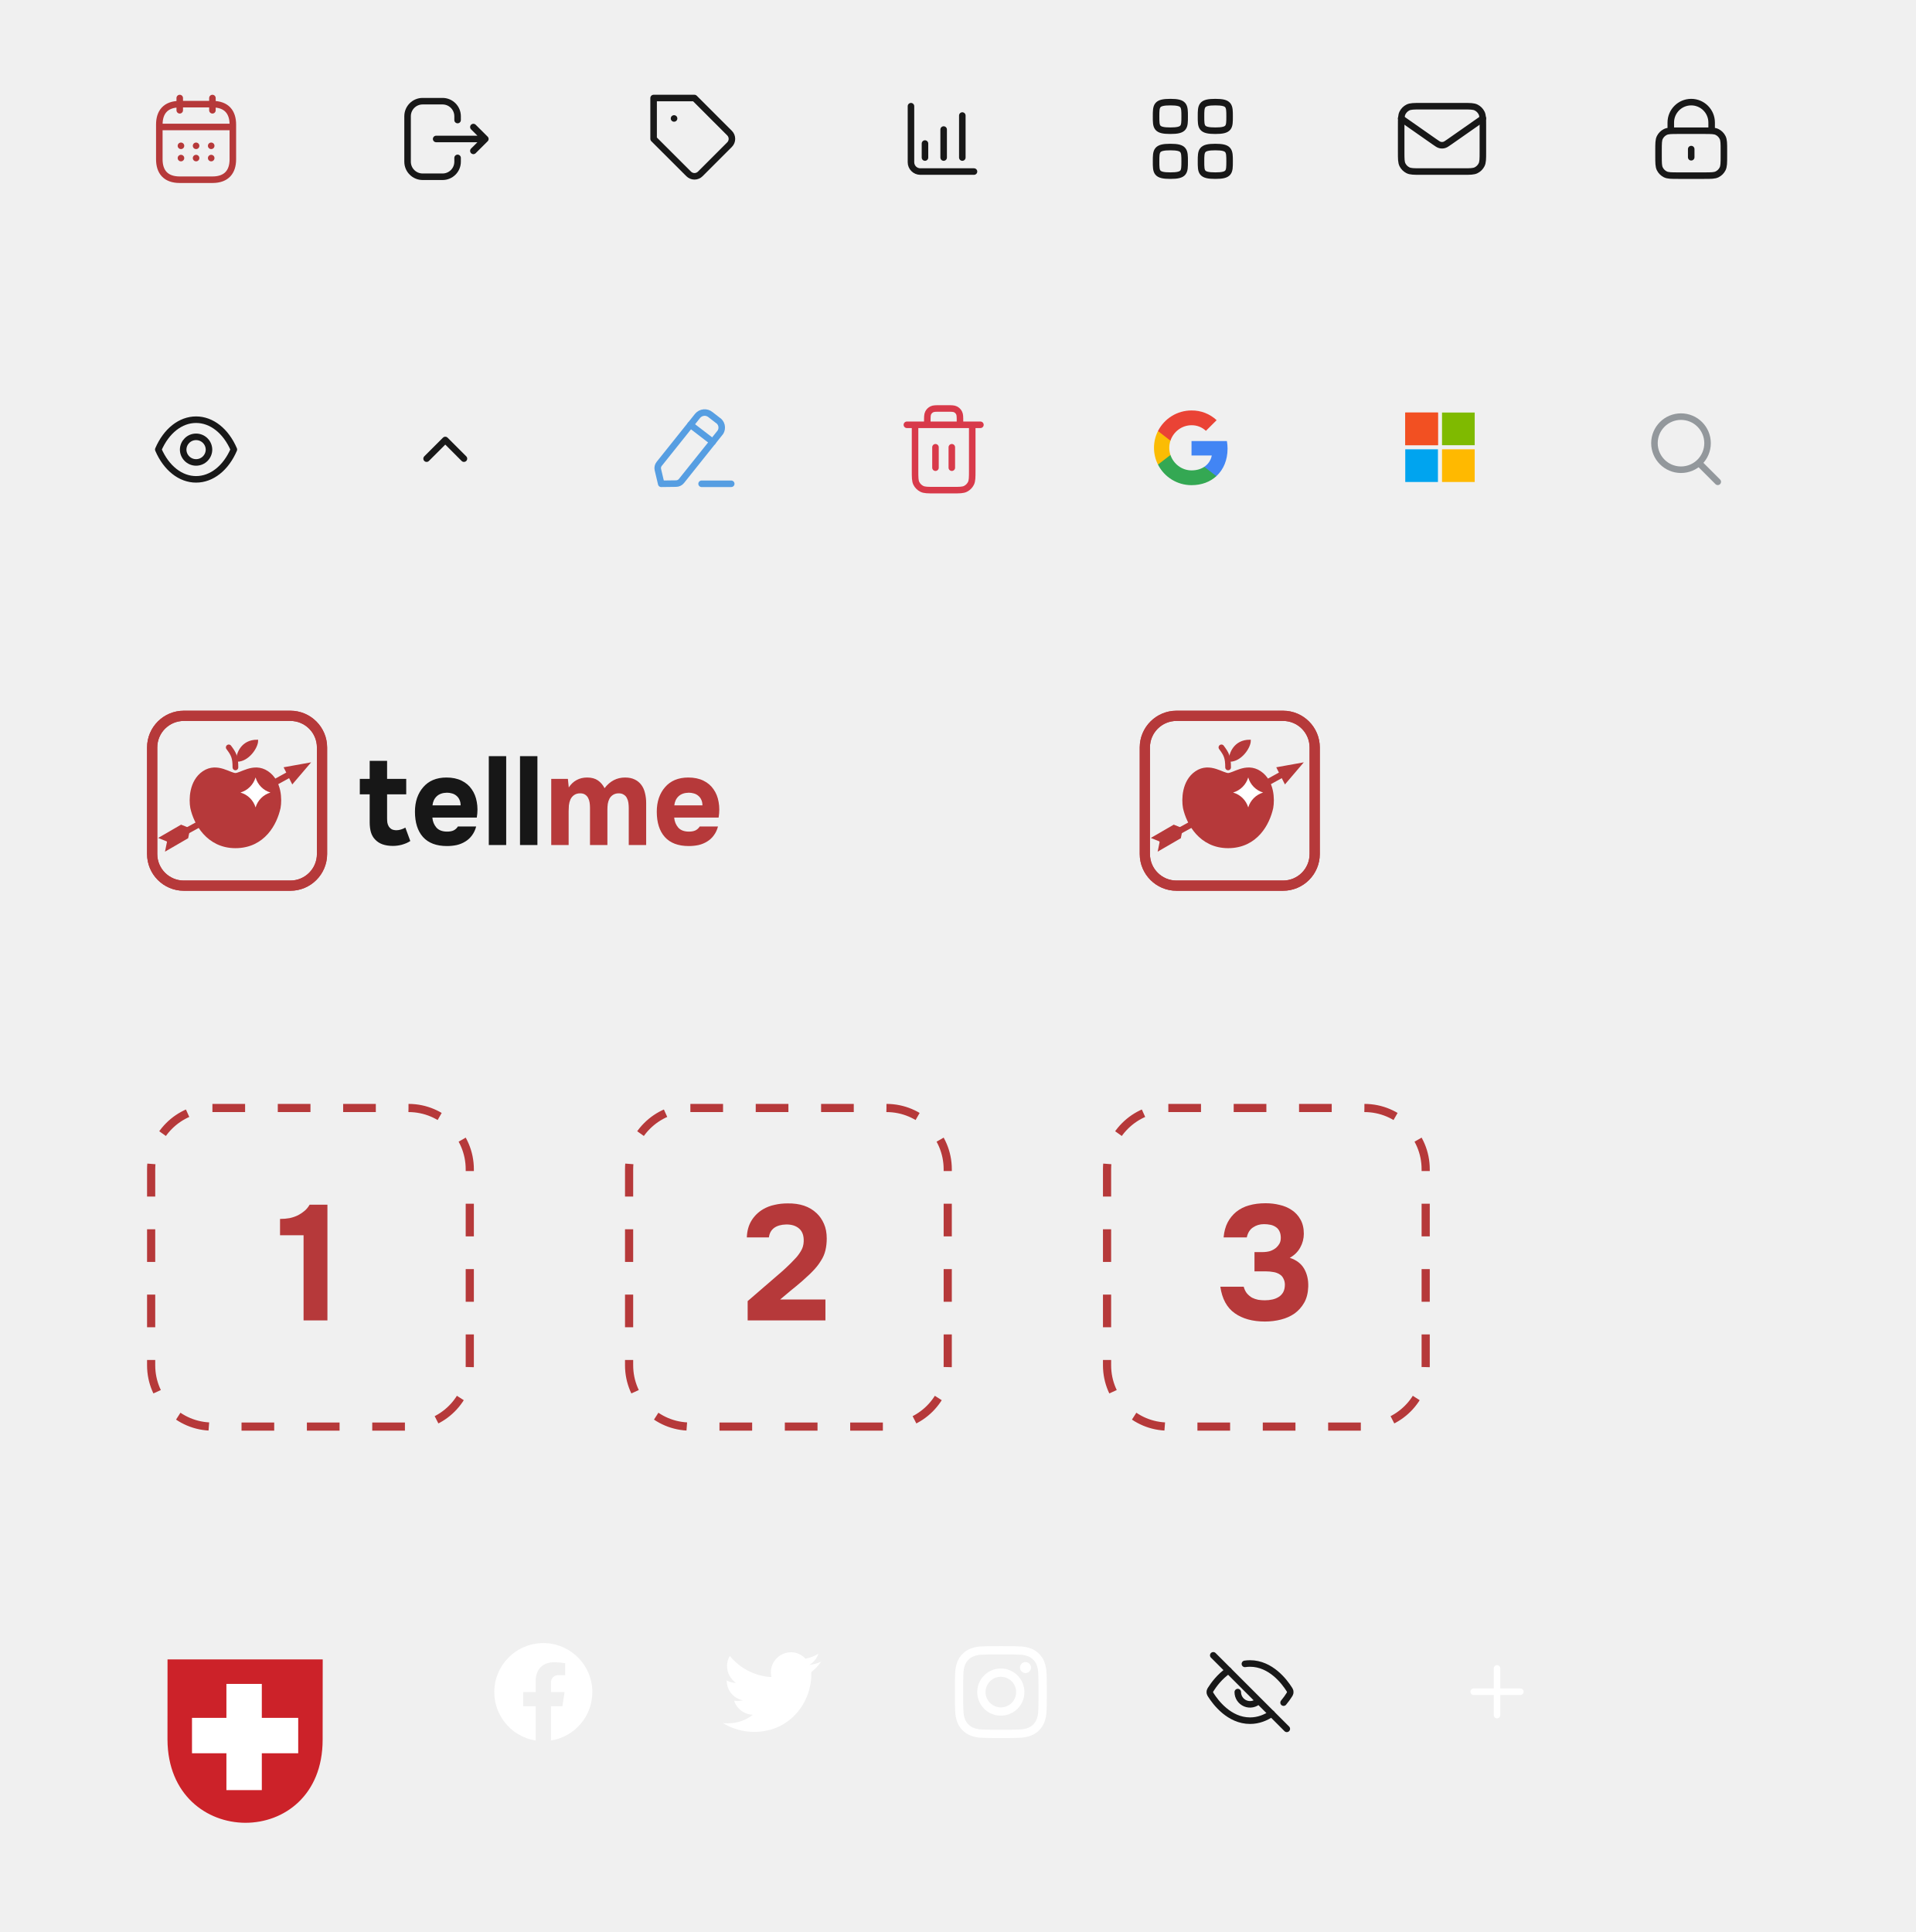
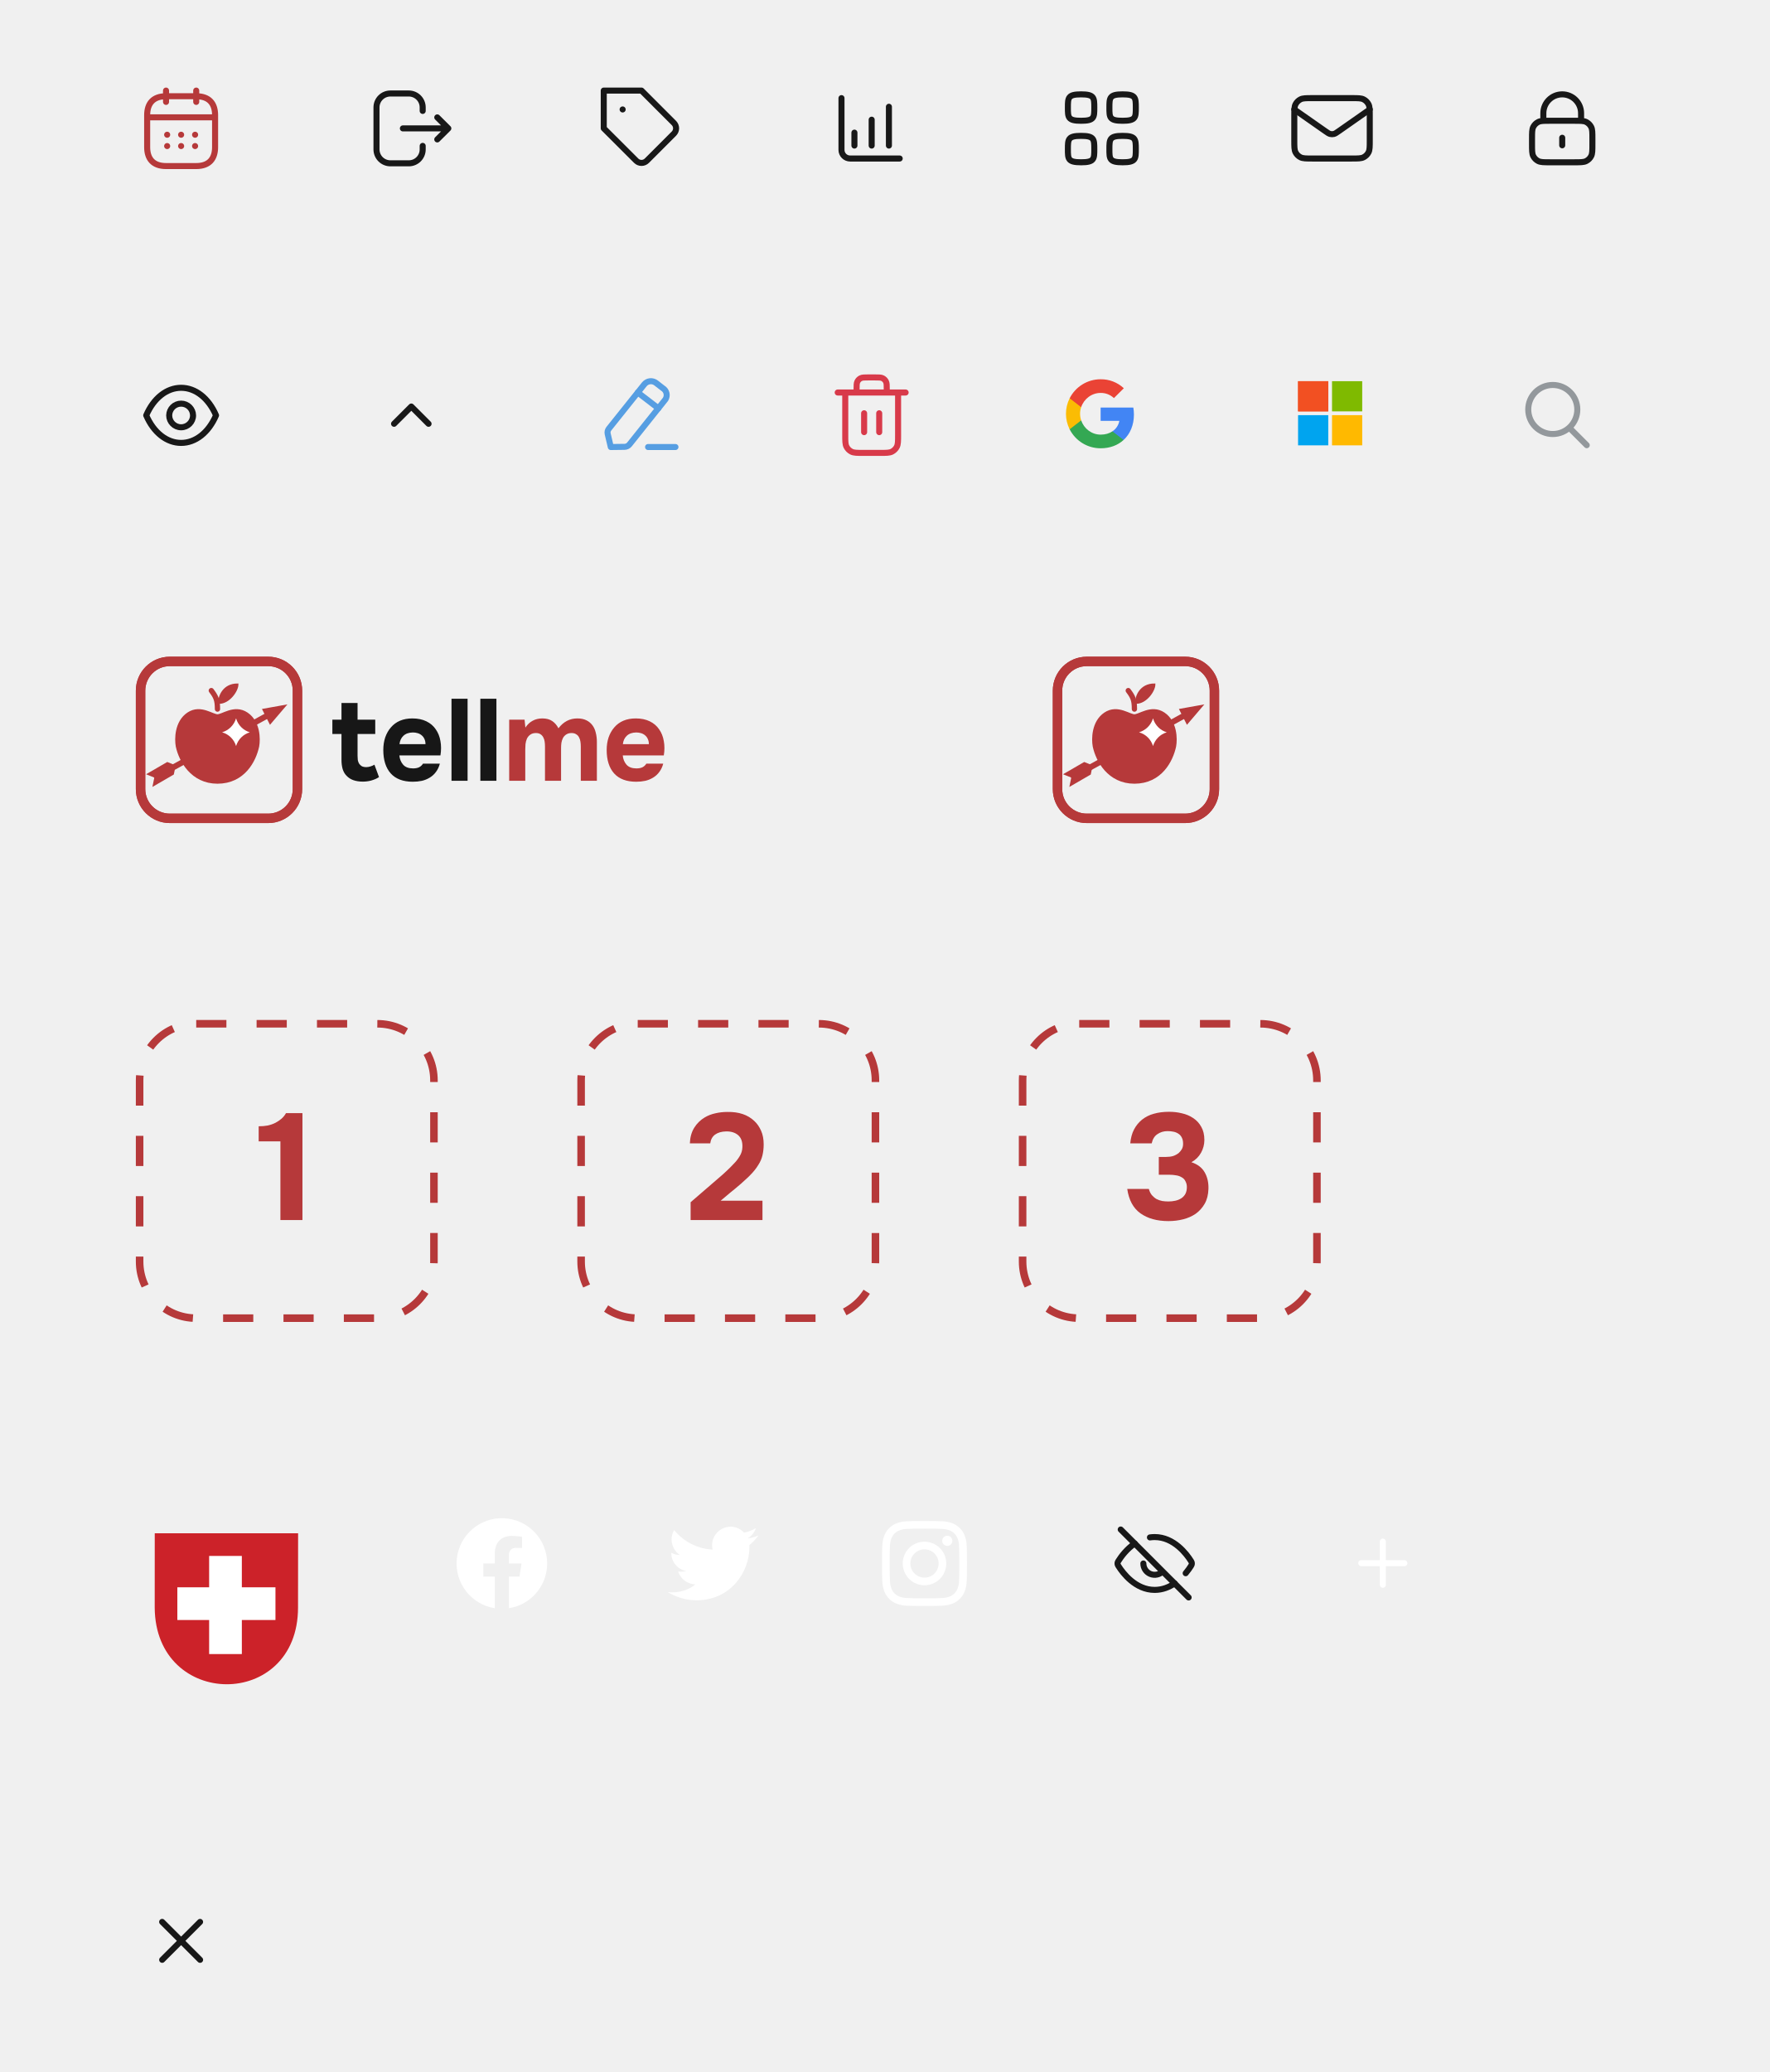
- <svg xmlns="http://www.w3.org/2000/svg" width="469" height="473" fill="none">
+ <svg xmlns="http://www.w3.org/2000/svg" width="469" height="549" fill="none">
  <path stroke="#B6393A" stroke-linecap="round" stroke-linejoin="round" stroke-miterlimit="10" stroke-width="1.6" d="M44 24v3M52 24v3M39.5 31.09h17M57 30.5V39c0 3-1.5 5-5 5h-8c-3.5 0-5-2-5-5v-8.5c0-3 1.5-5 5-5h8c3.5 0 5 2 5 5" />
  <path stroke="#B6393A" stroke-linecap="round" stroke-linejoin="round" stroke-width="1.6" d="M51.695 35.7h.009M51.695 38.7h.009M47.996 35.7h.008M47.996 38.7h.008M44.294 35.7h.01M44.294 38.7h.01" />
  <path stroke="#181818" stroke-linecap="round" stroke-linejoin="round" stroke-width="1.6" d="M112.016 29.39v-.934a3.685 3.685 0 0 0-3.685-3.684h-4.875a3.685 3.685 0 0 0-3.684 3.685v11.13a3.685 3.685 0 0 0 3.684 3.685h4.885a3.675 3.675 0 0 0 3.675-3.675v-.943M118.81 34.021h-12.041M115.881 31.106l2.928 2.915-2.928 2.916" />
  <g clip-path="url(#a)">
    <path stroke="#181818" stroke-linecap="round" stroke-linejoin="round" stroke-width="1.6" d="M165 29h.01m13.58 6.41-7.17 7.17a2 2 0 0 1-2.83 0L160 34V24h10l8.59 8.59a2 2 0 0 1 0 2.82" />
  </g>
  <path stroke="#181818" stroke-linecap="round" stroke-linejoin="round" stroke-width="1.6" d="M223 26v13.714A2.286 2.286 0 0 0 225.286 42h13.143M226.429 35.143v3.428M231 31.714v6.857M235.571 28.286V38.57" />
  <path stroke="#181818" stroke-linecap="round" stroke-linejoin="round" stroke-width="1.6" d="M283 28.5c0-2.625.028-3.5 3.5-3.5s3.5.875 3.5 3.5.011 3.5-3.5 3.5-3.5-.875-3.5-3.5M294 28.5c0-2.625.028-3.5 3.5-3.5s3.5.875 3.5 3.5.011 3.5-3.5 3.5-3.5-.875-3.5-3.5M283 39.5c0-2.625.028-3.5 3.5-3.5s3.5.875 3.5 3.5.011 3.5-3.5 3.5-3.5-.875-3.5-3.5M294 39.5c0-2.625.028-3.5 3.5-3.5s3.5.875 3.5 3.5.011 3.5-3.5 3.5-3.5-.875-3.5-3.5" clip-rule="evenodd" />
  <path stroke="#181818" stroke-linecap="round" stroke-linejoin="round" stroke-width="1.6" d="M358.2 26h-10.4c-1.68 0-2.52 0-3.162.327a3 3 0 0 0-1.311 1.311C343 28.28 343 29.12 343 30.8v6.4c0 1.68 0 2.52.327 3.162a3 3 0 0 0 1.311 1.311c.642.327 1.482.327 3.162.327h10.4c1.68 0 2.52 0 3.162-.327a3 3 0 0 0 1.311-1.311C363 39.72 363 38.88 363 37.2v-6.4c0-1.68 0-2.52-.327-3.162a3 3 0 0 0-1.311-1.311C360.72 26 359.88 26 358.2 26" />
  <path stroke="#181818" stroke-linecap="round" stroke-linejoin="round" stroke-width="1.6" d="m343 29 8.165 5.715c.661.463.992.695 1.351.784.318.08.65.08.968 0 .359-.09.69-.32 1.351-.784L363 29M419 32v-2a5 5 0 0 0-10 0v2m1.8 11h6.4c1.68 0 2.52 0 3.162-.327a3 3 0 0 0 1.311-1.311C422 40.72 422 39.88 422 38.2v-1.4c0-1.68 0-2.52-.327-3.162a3 3 0 0 0-1.311-1.311C419.72 32 418.88 32 417.2 32h-6.4c-1.68 0-2.52 0-3.162.327a3 3 0 0 0-1.311 1.311C406 34.28 406 35.12 406 36.8v1.4c0 1.68 0 2.52.327 3.162a3 3 0 0 0 1.311 1.311c.642.327 1.482.327 3.162.327M414 36.5v2" />
  <path stroke="#181818" stroke-linecap="round" stroke-linejoin="round" stroke-width="1.6" d="M51.162 110.053a3.162 3.162 0 1 1-6.324-.001 3.162 3.162 0 0 1 6.323.001" clip-rule="evenodd" />
  <path stroke="#181818" stroke-linecap="round" stroke-linejoin="round" stroke-width="1.6" d="M47.998 117.355c3.808 0 7.291-2.738 9.252-7.302-1.961-4.564-5.444-7.302-9.252-7.302h.004c-3.808 0-7.291 2.738-9.252 7.302 1.961 4.564 5.444 7.302 9.252 7.302z" clip-rule="evenodd" />
  <path stroke="#181818" stroke-linecap="round" stroke-linejoin="round" stroke-width="1.6" d="m104.429 112.287 4.571-4.571 4.57 4.571" />
  <path stroke="#569EE2" stroke-linecap="round" stroke-linejoin="round" stroke-width="1.6" d="M171.747 118.443H179" />
  <path stroke="#569EE2" stroke-linecap="round" stroke-linejoin="round" stroke-width="1.6" d="M170.78 101.795a2.245 2.245 0 0 1 3.116-.303l1.733 1.347a2.14 2.14 0 0 1 .72 2.984c-.034.054-9.537 11.941-9.537 11.941a1.7 1.7 0 0 1-1.309.633l-3.639.046-.82-3.471c-.115-.488 0-1 .316-1.395z" clip-rule="evenodd" />
  <path stroke="#569EE2" stroke-linecap="round" stroke-linejoin="round" stroke-width="1.6" d="m169.021 104.001 5.452 4.187" />
  <path stroke="#D83A4A" stroke-linecap="round" stroke-linejoin="round" stroke-width="1.6" d="M235 104v-.8c0-1.12 0-1.68-.218-2.108a2 2 0 0 0-.874-.874c-.428-.218-.988-.218-2.108-.218h-1.6c-1.12 0-1.68 0-2.108.218a2 2 0 0 0-.874.874c-.218.428-.218.988-.218 2.108v.8m-5 0h18m-2 0v11.2c0 1.68 0 2.52-.327 3.162a3 3 0 0 1-1.311 1.311c-.642.327-1.482.327-3.162.327h-4.4c-1.68 0-2.52 0-3.162-.327a3 3 0 0 1-1.311-1.311C224 117.72 224 116.88 224 115.2V104M229 109.5v5m4-5v5" />
  <path fill="#4285F4" d="M300.5 109.845a10.7 10.7 0 0 0-.159-1.858h-8.665v3.521h4.962a4.23 4.23 0 0 1-1.836 2.779v2.285h2.96c1.739-1.592 2.738-3.945 2.738-6.727" />
  <path fill="#34A853" d="M291.676 118.78c2.478 0 4.567-.81 6.09-2.208l-2.961-2.285c-.823.558-1.887.874-3.125.874-2.397 0-4.429-1.61-5.158-3.774h-3.055v2.356a9.19 9.19 0 0 0 8.209 5.037" />
  <path fill="#FBBC04" d="M286.518 111.387a5.45 5.45 0 0 1 0-3.501v-2.356h-3.051a9.12 9.12 0 0 0 0 8.213z" />
  <path fill="#EA4335" d="M291.676 104.109c1.31-.02 2.576.47 3.524 1.371l2.623-2.611a8.85 8.85 0 0 0-6.147-2.379 9.19 9.19 0 0 0-8.209 5.04l3.051 2.356c.726-2.168 2.761-3.777 5.158-3.777" />
  <path fill="#F25022" d="M352 101h-8v8h8z" />
  <path fill="#F25022" d="M352 101h-8v8h8z" />
  <path fill="#7FBA00" d="M361 101h-8v8h8z" />
  <path fill="#00A4EF" d="M352 110h-8v8h8z" />
  <path fill="#FFB900" d="M361 110h-8v8h8z" />
  <circle cx="411.5" cy="108.5" r="6.5" stroke="#93989C" stroke-linecap="round" stroke-linejoin="round" stroke-width="1.6" />
  <path stroke="#93989C" stroke-linecap="round" stroke-linejoin="round" stroke-width="1.6" d="m416.042 113.5 4.458 4.458" />
  <mask id="b" fill="#fff">
    <path fill-rule="evenodd" d="M71.08 176.5H45a6.5 6.5 0 0 0-6.5 6.5v26.08a6.5 6.5 0 0 0 6.5 6.5h26.08a6.5 6.5 0 0 0 6.5-6.5V183a6.5 6.5 0 0 0-6.5-6.5M45 174a9 9 0 0 0-9 9v26.08a9 9 0 0 0 9 9h26.08a9 9 0 0 0 9-9V183a9 9 0 0 0-9-9z" clip-rule="evenodd" />
  </mask>
  <path fill="#B6393A" fill-rule="evenodd" d="M71.08 176.5H45a6.5 6.5 0 0 0-6.5 6.5v26.08a6.5 6.5 0 0 0 6.5 6.5h26.08a6.5 6.5 0 0 0 6.5-6.5V183a6.5 6.5 0 0 0-6.5-6.5M45 174a9 9 0 0 0-9 9v26.08a9 9 0 0 0 9 9h26.08a9 9 0 0 0 9-9V183a9 9 0 0 0-9-9z" clip-rule="evenodd" />
  <path fill="#B6393A" d="M45 180.5h26.08v-8H45zm-2.5 2.5a2.5 2.5 0 0 1 2.5-2.5v-8c-5.799 0-10.5 4.701-10.5 10.5zm0 26.08V183h-8v26.08zm2.5 2.5a2.5 2.5 0 0 1-2.5-2.5h-8c0 5.799 4.701 10.5 10.5 10.5zm26.08 0H45v8h26.08zm2.5-2.5a2.5 2.5 0 0 1-2.5 2.5v8c5.799 0 10.5-4.701 10.5-10.5zm0-26.08v26.08h8V183zm-2.5-2.5a2.5 2.5 0 0 1 2.5 2.5h8c0-5.799-4.701-10.5-10.5-10.5zM40 183a5 5 0 0 1 5-5v-8c-7.18 0-13 5.82-13 13zm0 26.08V183h-8v26.08zm5 5a5 5 0 0 1-5-5h-8c0 7.18 5.82 13 13 13zm26.08 0H45v8h26.08zm5-5a5 5 0 0 1-5 5v8c7.18 0 13-5.82 13-13zm0-26.08v26.08h8V183zm-5-5a5 5 0 0 1 5 5h8c0-7.18-5.82-13-13-13zM45 178h26.08v-8H45z" mask="url(#b)" />
  <path fill="#B6393A" stroke="#B6393A" d="m41.459 206.078-.253-.472 29.564-16.275.253.471z" />
  <path fill="#B6393A" stroke="#B6393A" d="m70.171 188.222 4.705-.845-3.222 3.777zM41.386 206.116l.082-.399-.359-.145-1.256-.506 4.514-2.617 1.615.651-.367 1.8-4.515 2.616z" />
  <path fill="#B6393A" stroke="#B6393A" stroke-width="2" d="M65.052 189.638c-2.925-1.969-5.787.616-7.42.616s-4.495-2.585-7.42-.616c-2.925 1.97-2.98 6.155-2.642 8.001.791 3.621 3.709 9.013 10.062 9.013 6.546 0 9.27-5.392 10.062-9.013.338-1.846.283-6.031-2.642-8.001Z" />
  <path fill="#B6393A" stroke="#B6393A" stroke-width=".5" d="M62.938 181.347c0 1.632-2.213 4.897-4.898 4.897 0-1.775 1.225-4.897 4.898-4.897Z" />
  <path stroke="#B6393A" stroke-linecap="round" stroke-width="1.4" d="M57.632 187.877c0-2.449-.408-3.265-1.633-4.898" />
  <path fill="#fff" d="m62.562 190.326.02.069a5.38 5.38 0 0 0 3.62 3.637 5.43 5.43 0 0 0-3.64 3.641 5.39 5.39 0 0 0-3.655-3.626l-.051-.015a5.47 5.47 0 0 0 3.706-3.706" />
  <path fill="#171717" d="M97.085 203.26a3.8 3.8 0 0 0 1.088-.185 4.6 4.6 0 0 0 1.057-.461l1.209 3.288a7 7 0 0 1-.967.523 11 11 0 0 1-1.148.399 8.7 8.7 0 0 1-2.146.277q-1.45 0-2.568-.4a4.5 4.5 0 0 1-1.813-1.198q-.665-.676-.998-1.752-.302-1.076-.302-2.427v-6.852H88.08v-3.779h2.417v-4.425h4.261v4.425h4.684v3.779h-4.684v5.838q0 .553.06 1.075.09.492.333.922.272.43.725.707.483.246 1.209.246M109.465 203.598q.907 0 1.541-.277a2.5 2.5 0 0 0 1.088-.983h4.472q-.332 1.26-1.027 2.182a5.5 5.5 0 0 1-1.632 1.505 7 7 0 0 1-2.085.86 11.5 11.5 0 0 1-2.417.246q-3.869 0-5.862-2.212-1.965-2.212-1.965-6.207 0-1.812.514-3.349.544-1.536 1.511-2.642a6.45 6.45 0 0 1 2.387-1.752q1.45-.614 3.294-.614 2.145 0 3.717.768 1.57.768 2.478 2.12.936 1.321 1.239 3.103.331 1.782 0 3.81h-10.879q.121 1.445.997 2.458.877.984 2.629.984m3.294-6.422q0-.768-.272-1.352a2.6 2.6 0 0 0-.725-.983 2.8 2.8 0 0 0-1.088-.584 4.3 4.3 0 0 0-1.269-.184q-1.602.03-2.508.891-.876.83-1.028 2.212zM123.914 206.885h-4.261v-21.754h4.261zM131.557 206.885h-4.261v-21.754h4.261z" />
  <path fill="#B6393A" d="M139.23 192.782q.816-1.229 1.934-1.813 1.118-.614 2.568-.614 1.602 0 2.629.706 1.028.708 1.632 1.905 1.995-2.611 5.016-2.611 1.39 0 2.387.491a4.3 4.3 0 0 1 1.602 1.322q.604.798.876 1.935a9.7 9.7 0 0 1 .303 2.489v10.293h-4.261v-9.064q0-.645-.091-1.29a3.3 3.3 0 0 0-.362-1.137 1.87 1.87 0 0 0-.756-.83q-.483-.338-1.239-.338-.816 0-1.39.369a2.55 2.55 0 0 0-.876.922 4.4 4.4 0 0 0-.423 1.29q-.091.706-.091 1.414v8.664h-4.261v-9.125q0-.645-.09-1.26a3.3 3.3 0 0 0-.363-1.137 2.13 2.13 0 0 0-.755-.83q-.453-.306-1.209-.307-.876 0-1.481.43a2.67 2.67 0 0 0-.906 1.107q-.272.645-.363 1.413-.06.768-.06 1.413v8.296h-4.261v-16.192h4.079zM168.661 203.598q.907 0 1.541-.277a2.5 2.5 0 0 0 1.088-.983h4.473q-.333 1.26-1.028 2.182a5.5 5.5 0 0 1-1.632 1.505 7 7 0 0 1-2.085.86 11.5 11.5 0 0 1-2.417.246q-3.868 0-5.862-2.212-1.964-2.212-1.964-6.207 0-1.812.513-3.349.544-1.536 1.511-2.642a6.46 6.46 0 0 1 2.387-1.752q1.45-.614 3.294-.614 2.145 0 3.717.768 1.57.768 2.478 2.12.936 1.321 1.239 3.103.332 1.782 0 3.81h-10.879q.121 1.445.997 2.458.877.984 2.629.984m3.294-6.422q0-.768-.272-1.352a2.6 2.6 0 0 0-.725-.983 2.8 2.8 0 0 0-1.088-.584 4.3 4.3 0 0 0-1.269-.184q-1.602.03-2.508.891-.876.83-1.028 2.212z" />
  <mask id="c" fill="#fff">
    <path fill-rule="evenodd" d="M314.08 176.5H288a6.5 6.5 0 0 0-6.5 6.5v26.08a6.5 6.5 0 0 0 6.5 6.5h26.08a6.5 6.5 0 0 0 6.5-6.5V183a6.5 6.5 0 0 0-6.5-6.5M288 174a9 9 0 0 0-9 9v26.08a9 9 0 0 0 9 9h26.08a9 9 0 0 0 9-9V183a9 9 0 0 0-9-9z" clip-rule="evenodd" />
  </mask>
  <path fill="#B6393A" fill-rule="evenodd" d="M314.08 176.5H288a6.5 6.5 0 0 0-6.5 6.5v26.08a6.5 6.5 0 0 0 6.5 6.5h26.08a6.5 6.5 0 0 0 6.5-6.5V183a6.5 6.5 0 0 0-6.5-6.5M288 174a9 9 0 0 0-9 9v26.08a9 9 0 0 0 9 9h26.08a9 9 0 0 0 9-9V183a9 9 0 0 0-9-9z" clip-rule="evenodd" />
  <path fill="#B6393A" d="M288 180.5h26.08v-8H288zm-2.5 2.5a2.5 2.5 0 0 1 2.5-2.5v-8c-5.799 0-10.5 4.701-10.5 10.5zm0 26.08V183h-8v26.08zm2.5 2.5a2.5 2.5 0 0 1-2.5-2.5h-8c0 5.799 4.701 10.5 10.5 10.5zm26.08 0H288v8h26.08zm2.5-2.5a2.5 2.5 0 0 1-2.5 2.5v8c5.799 0 10.5-4.701 10.5-10.5zm0-26.08v26.08h8V183zm-2.5-2.5a2.5 2.5 0 0 1 2.5 2.5h8c0-5.799-4.701-10.5-10.5-10.5zM283 183a5 5 0 0 1 5-5v-8c-7.18 0-13 5.82-13 13zm0 26.08V183h-8v26.08zm5 5a5 5 0 0 1-5-5h-8c0 7.18 5.82 13 13 13zm26.08 0H288v8h26.08zm5-5a5 5 0 0 1-5 5v8c7.18 0 13-5.82 13-13zm0-26.08v26.08h8V183zm-5-5a5 5 0 0 1 5 5h8c0-7.18-5.82-13-13-13zM288 178h26.08v-8H288z" mask="url(#c)" />
  <path fill="#B6393A" stroke="#B6393A" d="m284.459 206.078-.253-.472 29.564-16.275.253.471z" />
  <path fill="#B6393A" stroke="#B6393A" d="m313.171 188.222 4.705-.845-3.221 3.777zM284.386 206.116l.082-.399-.359-.145-1.256-.506 4.514-2.617 1.615.651-.367 1.8-4.515 2.616z" />
  <path fill="#B6393A" stroke="#B6393A" stroke-width="2" d="M308.052 189.638c-2.925-1.969-5.787.616-7.42.616s-4.495-2.585-7.42-.616c-2.925 1.97-2.98 6.155-2.642 8.001.791 3.621 3.709 9.013 10.062 9.013 6.546 0 9.271-5.392 10.062-9.013.339-1.846.283-6.031-2.642-8.001Z" />
  <path fill="#B6393A" stroke="#B6393A" stroke-width=".5" d="M305.938 181.347c0 1.632-2.213 4.897-4.897 4.897 0-1.775 1.224-4.897 4.897-4.897Z" />
  <path stroke="#B6393A" stroke-linecap="round" stroke-width="1.4" d="M300.632 187.877c0-2.449-.409-3.265-1.633-4.898" />
  <path fill="#fff" d="m305.562 190.326.02.069a5.38 5.38 0 0 0 3.62 3.637 5.43 5.43 0 0 0-3.64 3.641 5.4 5.4 0 0 0-3.655-3.626l-.051-.015a5.47 5.47 0 0 0 3.706-3.706" />
  <rect width="78" height="78" x="37" y="271.262" stroke="#B6393A" stroke-dasharray="8 8" stroke-width="2" rx="15" />
  <path fill="#B6393A" d="M80.151 323.262h-5.84v-20.84h-5.76v-4q1.28 0 2.36-.2 1.12-.24 2.08-.72a9 9 0 0 0 1.6-1.08 5.6 5.6 0 0 0 1.2-1.48h4.36z" />
  <rect width="78" height="78" x="154" y="271.262" stroke="#B6393A" stroke-dasharray="8 8" stroke-width="2" rx="15" />
  <path fill="#B6393A" d="M190.622 311.982q.96-.8 1.92-1.72a33 33 0 0 0 1.92-1.92 10.1 10.1 0 0 0 1.56-2q.68-1.08.72-2.4.08-2.12-1.12-3.16t-3.2-1q-1.8.04-2.92.84-1.08.8-1.28 2.32h-5.4q.08-2.36 1.12-4.08a8.16 8.16 0 0 1 2.84-2.8 9.2 9.2 0 0 1 2.8-1.08q1.52-.36 3.2-.36 4.52-.08 7.12 2.4 1.119 1.04 1.8 2.6.68 1.521.68 3.6 0 1.521-.32 2.88a7.9 7.9 0 0 1-1.08 2.52q-.48.8-1.04 1.48-.52.64-1.08 1.2a16 16 0 0 1-1.16 1.12q-.6.56-1.36 1.24a89 89 0 0 1-2.84 2.36q-1.32 1.08-2.52 2.12h11.08v5.12h-19.04v-4.72z" />
  <rect width="78" height="78" x="271" y="271.262" stroke="#B6393A" stroke-dasharray="8 8" stroke-width="2" rx="15" />
  <path fill="#B6393A" d="M299.531 302.942q.2-2.16 1-3.68a8.35 8.35 0 0 1 2.12-2.6 8.6 8.6 0 0 1 3.12-1.56q1.8-.52 4.04-.52 1.8 0 3.4.4 1.64.36 2.96 1.24a6.46 6.46 0 0 1 2.16 2.32q.84 1.44.84 3.52a6.9 6.9 0 0 1-.88 3.36q-.88 1.6-2.56 2.52 2.44.8 3.52 2.68t1 4.4q-.08 2.32-1 3.92a8.3 8.3 0 0 1-2.36 2.64q-1.44 1-3.32 1.48t-3.92.48q-4.52 0-7.4-2.04t-3.52-6.48h5.72q.28 1 .8 1.64.56.64 1.24 1.04.72.36 1.52.52.8.12 1.64.12.96 0 1.84-.2a4.8 4.8 0 0 0 1.56-.64q.68-.44 1.08-1.16.4-.76.4-1.84 0-.8-.36-1.48-.32-.68-.88-1a3.8 3.8 0 0 0-1.6-.6 9.5 9.5 0 0 0-1.76-.16h-2.84v-4.72h1.92q1.04 0 1.88-.24a4.7 4.7 0 0 0 1.52-.84q.48-.44.8-1 .32-.6.32-1.4 0-.96-.32-1.6-.32-.68-.88-1.04a3.5 3.5 0 0 0-1.32-.56 7.8 7.8 0 0 0-1.6-.16q-1.52 0-2.68.8-1.16.76-1.52 2.44z" />
  <g fill-rule="evenodd" clip-path="url(#d)" clip-rule="evenodd">
    <path fill="#CC2229" d="M41.01 406.262H79l-.02 19.67c0 13.624-9.47 20.359-18.939 20.33-9.48-.038-18.97-6.859-19.041-20.33z" />
    <path fill="#fff" d="M73 420.574h-8.91v-8.312h-8.666v8.312H47v8.666h8.424v9.022h8.667v-9.022H73z" />
  </g>
  <g clip-path="url(#e)">
    <path fill="#fff" d="M145 414.263a12 12 0 1 0-13.875 11.855v-8.386h-3.047v-3.469h3.047v-2.644c0-3.007 1.792-4.668 4.532-4.668q1.352.018 2.687.234v2.953h-1.514a1.734 1.734 0 0 0-1.955 1.875v2.25h3.328l-.532 3.469h-2.796v8.386A12 12 0 0 0 145 414.263" />
  </g>
  <g clip-path="url(#f)">
    <path fill="#fff" d="M201 406.837c-.9.375-1.8.675-2.85.75 1.05-.6 1.8-1.575 2.175-2.7-.975.6-2.025.975-3.15 1.2-.9-.975-2.175-1.575-3.525-1.575-2.7 0-4.95 2.175-4.95 4.95 0 .375.075.75.15 1.125-4.125-.225-7.725-2.175-10.2-5.175a4.7 4.7 0 0 0-.675 2.475c0 1.725.9 3.225 2.175 4.125a4.6 4.6 0 0 1-2.25-.6v.075c0 2.4 1.725 4.35 3.975 4.8-.45.075-.825.15-1.275.15-.3 0-.6 0-.9-.075.6 1.95 2.475 3.375 4.575 3.45-1.65 1.35-3.825 2.1-6.15 2.1-.375 0-.825 0-1.2-.075 2.25 1.35 4.875 2.175 7.65 2.175 9.075 0 14.025-7.5 14.025-14.025v-.6c.9-.75 1.725-1.575 2.4-2.55" />
  </g>
  <path fill="#fff" d="M245 405.037c3 0 3.36.012 4.546.066.713.008 1.42.139 2.089.387.489.181.931.468 1.293.842.374.363.661.804.842 1.293.248.669.379 1.376.388 2.089.054 1.188.067 1.548.067 4.548s-.011 3.36-.065 4.546a6.2 6.2 0 0 1-.388 2.09 3.72 3.72 0 0 1-2.134 2.134c-.67.248-1.376.38-2.09.388-1.186.054-1.542.065-4.546.065-3.003 0-3.36-.011-4.545-.065a6.2 6.2 0 0 1-2.09-.388 3.5 3.5 0 0 1-1.293-.841 3.5 3.5 0 0 1-.841-1.293 6.2 6.2 0 0 1-.388-2.09c-.056-1.186-.07-1.542-.07-4.546 0-3.003.011-3.36.065-4.545.009-.714.14-1.421.388-2.09.181-.488.469-.93.844-1.293a3.5 3.5 0 0 1 1.293-.841 6.2 6.2 0 0 1 2.089-.388c1.186-.054 1.546-.068 4.546-.068m0-2.025c-3.055 0-3.439.013-4.638.068a8.3 8.3 0 0 0-2.731.525 5.5 5.5 0 0 0-1.992 1.296 5.5 5.5 0 0 0-1.299 1.992 8.3 8.3 0 0 0-.525 2.731c-.052 1.2-.065 1.583-.065 4.638 0 3.056.013 3.439.068 4.638.019.934.197 1.858.525 2.732.282.75.726 1.43 1.298 1.992a5.5 5.5 0 0 0 1.992 1.298 8.3 8.3 0 0 0 2.731.525c1.2.055 1.583.068 4.638.068 3.056 0 3.439-.013 4.638-.068a8.3 8.3 0 0 0 2.732-.525 5.77 5.77 0 0 0 3.29-3.29 8.3 8.3 0 0 0 .525-2.732c.055-1.2.068-1.582.068-4.638s-.013-3.438-.068-4.638a8.3 8.3 0 0 0-.525-2.731 5.5 5.5 0 0 0-1.298-1.992 5.5 5.5 0 0 0-1.992-1.298 8.3 8.3 0 0 0-2.732-.525c-1.201-.053-1.584-.066-4.64-.066" />
  <path fill="#fff" d="M245 408.487a5.77 5.77 0 0 0-3.208.974 5.77 5.77 0 0 0-2.456 5.928 5.768 5.768 0 0 0 4.537 4.537A5.775 5.775 0 1 0 245 408.487m0 9.525a3.75 3.75 0 1 1 3.118-5.833 3.75 3.75 0 0 1-.466 4.735 3.75 3.75 0 0 1-2.652 1.098M251.005 409.607a1.35 1.35 0 1 0 .001-2.699 1.35 1.35 0 0 0-.001 2.699" />
  <path stroke="#181818" stroke-linecap="round" stroke-linejoin="round" stroke-width="1.6" d="M304.743 407.355q.61-.091 1.257-.093c5.105 0 8.455 4.505 9.581 6.287.136.216.204.324.242.49a1.2 1.2 0 0 1 0 .447c-.038.166-.107.275-.244.492-.3.475-.757 1.142-1.363 1.865m-13.492-7.866c-2.162 1.467-3.63 3.505-4.303 4.571-.137.216-.205.325-.243.491a1.2 1.2 0 0 0 0 .447c.038.166.106.274.242.49 1.126 1.782 4.475 6.286 9.58 6.286 2.059 0 3.832-.732 5.289-1.723" />
  <path stroke="#181818" stroke-linecap="round" stroke-linejoin="round" stroke-width="1.6" d="m297 405.262 18 18m-12-9a3 3 0 0 0 5.121 2.122" />
  <path stroke="#fff" stroke-linecap="round" stroke-linejoin="round" stroke-width="1.6" d="M360.747 414.181h11.429M366.462 419.896v-11.43" />
+   <path stroke="#181818" stroke-linecap="round" stroke-linejoin="round" stroke-width="1.6" d="m53.021 509.232-10.043 10.042M53.025 519.28l-10.052-10.053" />
  <defs>
    <clipPath id="a">
      <path fill="#fff" d="M158 22h24v24h-24z" />
    </clipPath>
    <clipPath id="d">
      <path fill="#fff" d="M36 402.262h48v48H36z" />
    </clipPath>
    <clipPath id="e">
      <path fill="#fff" d="M121 402.262h24v24h-24z" />
    </clipPath>
    <clipPath id="f">
      <path fill="#fff" d="M177 402.262h24v24h-24z" />
    </clipPath>
  </defs>
</svg>
